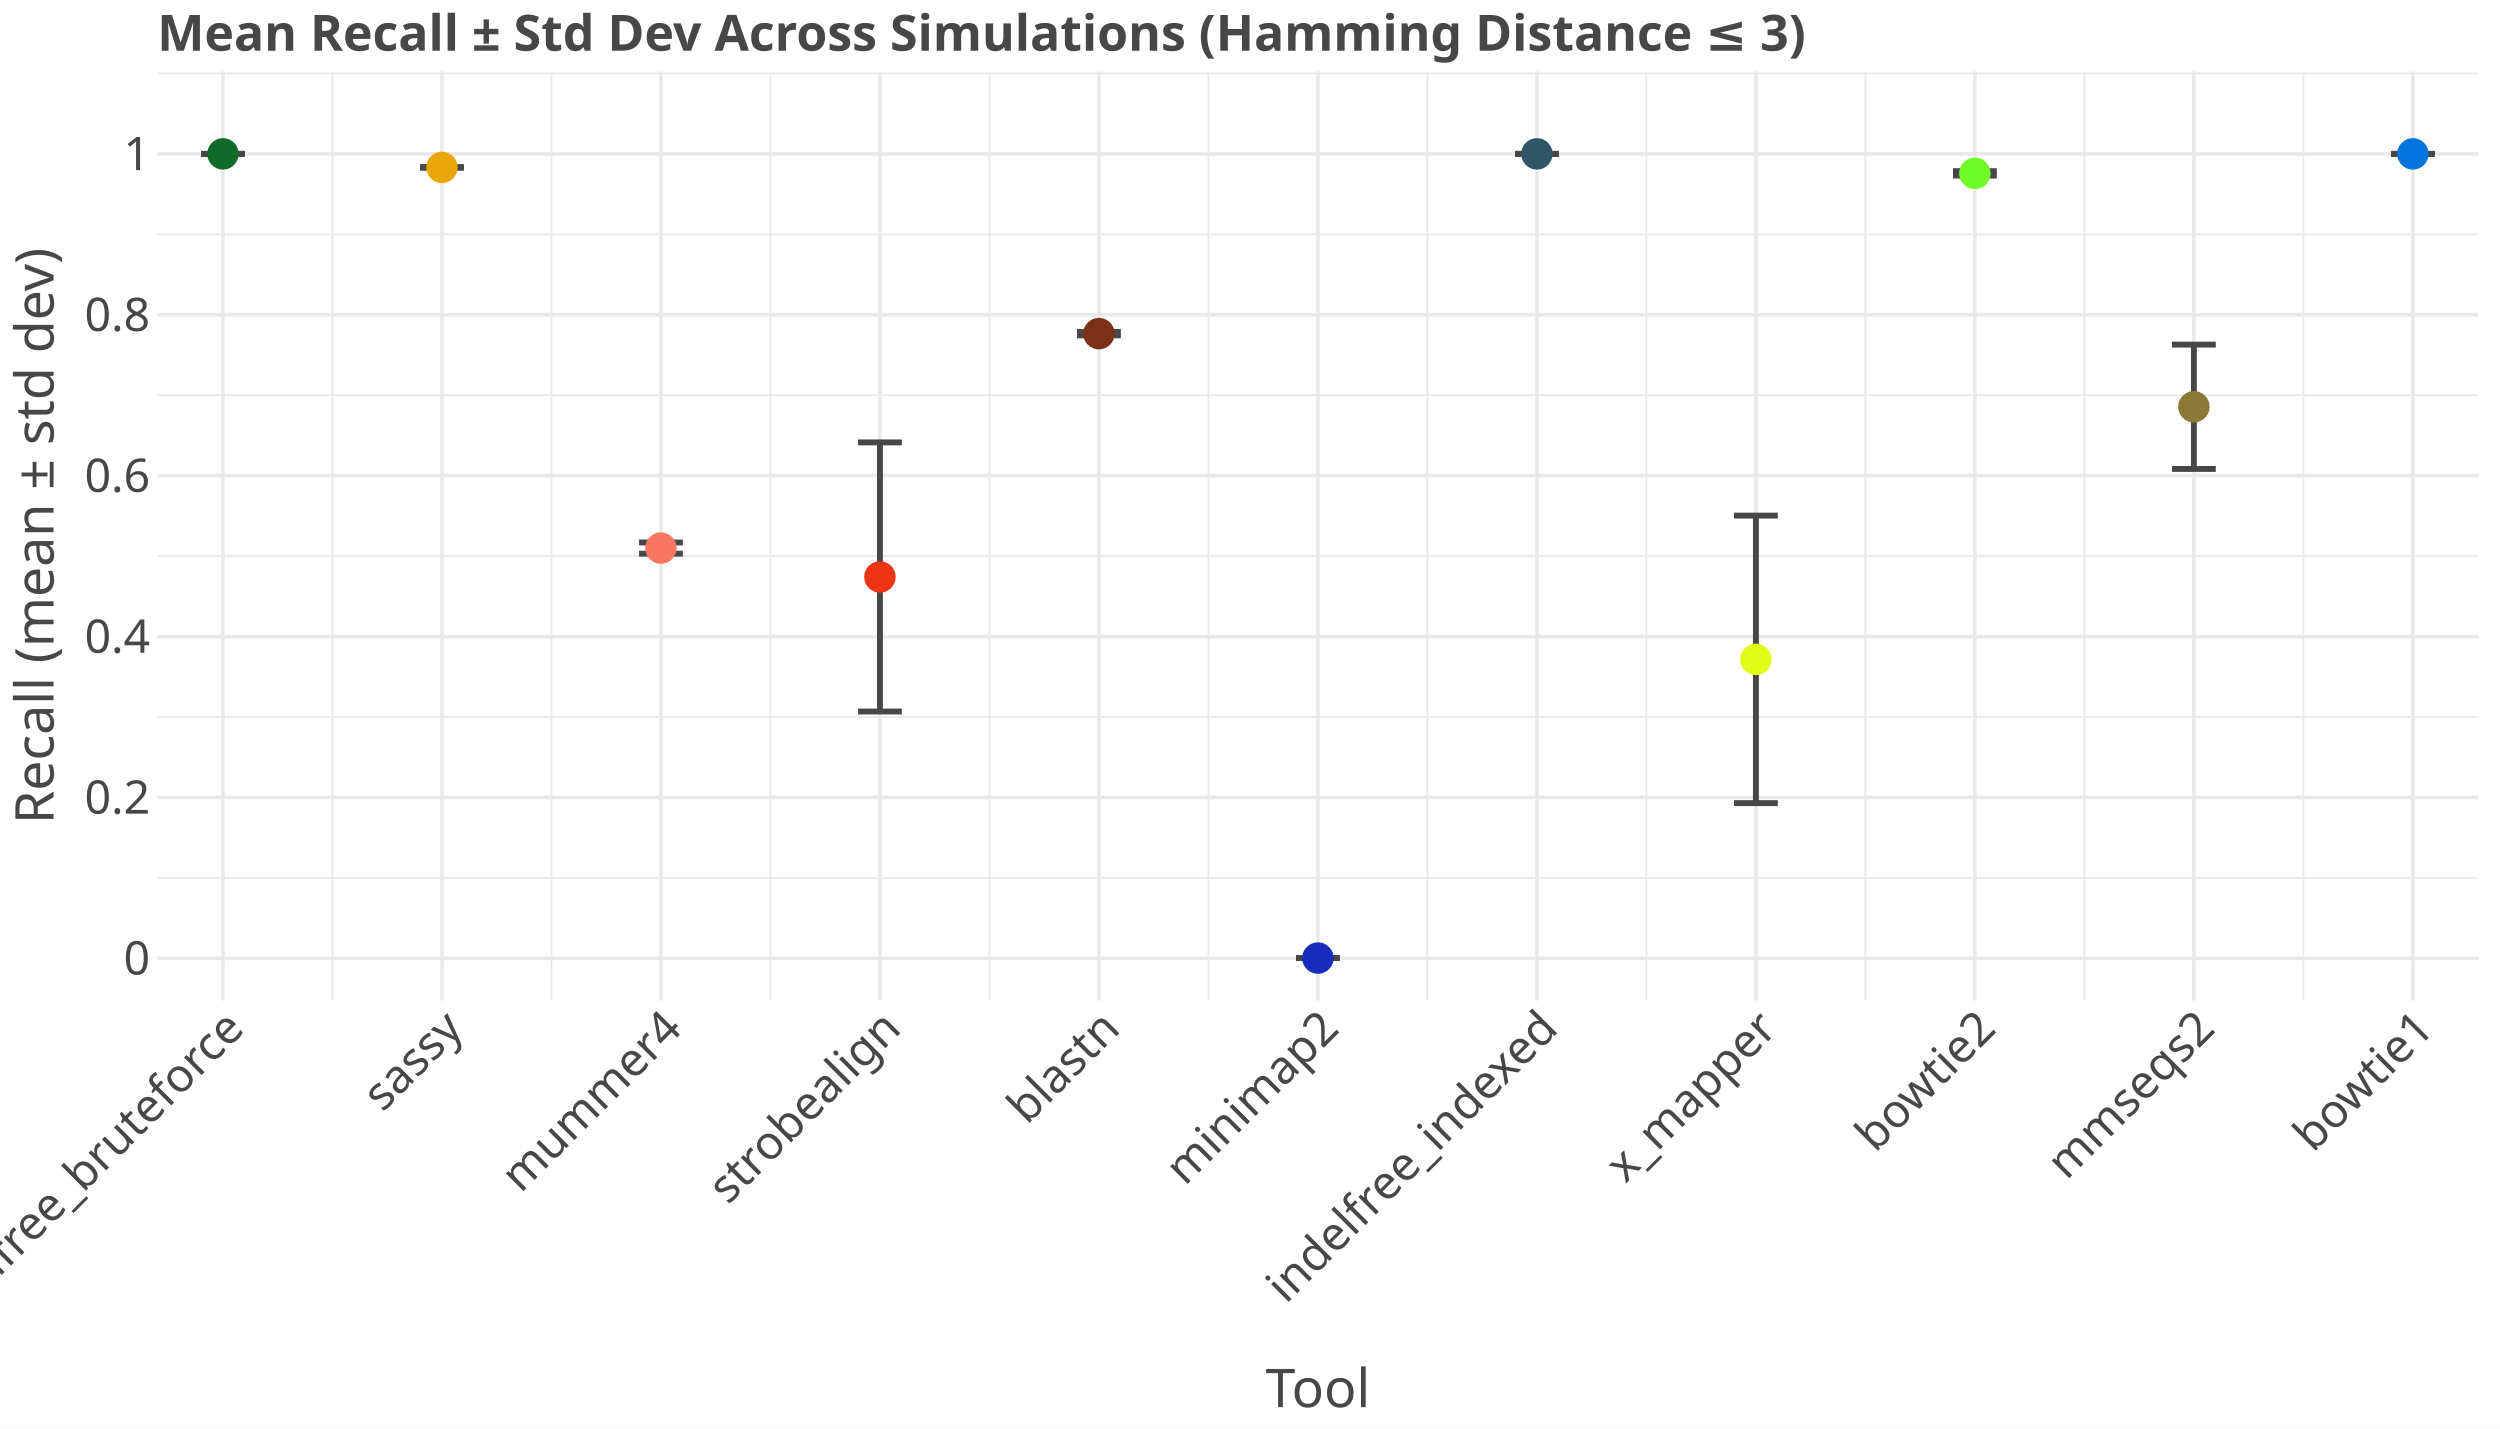
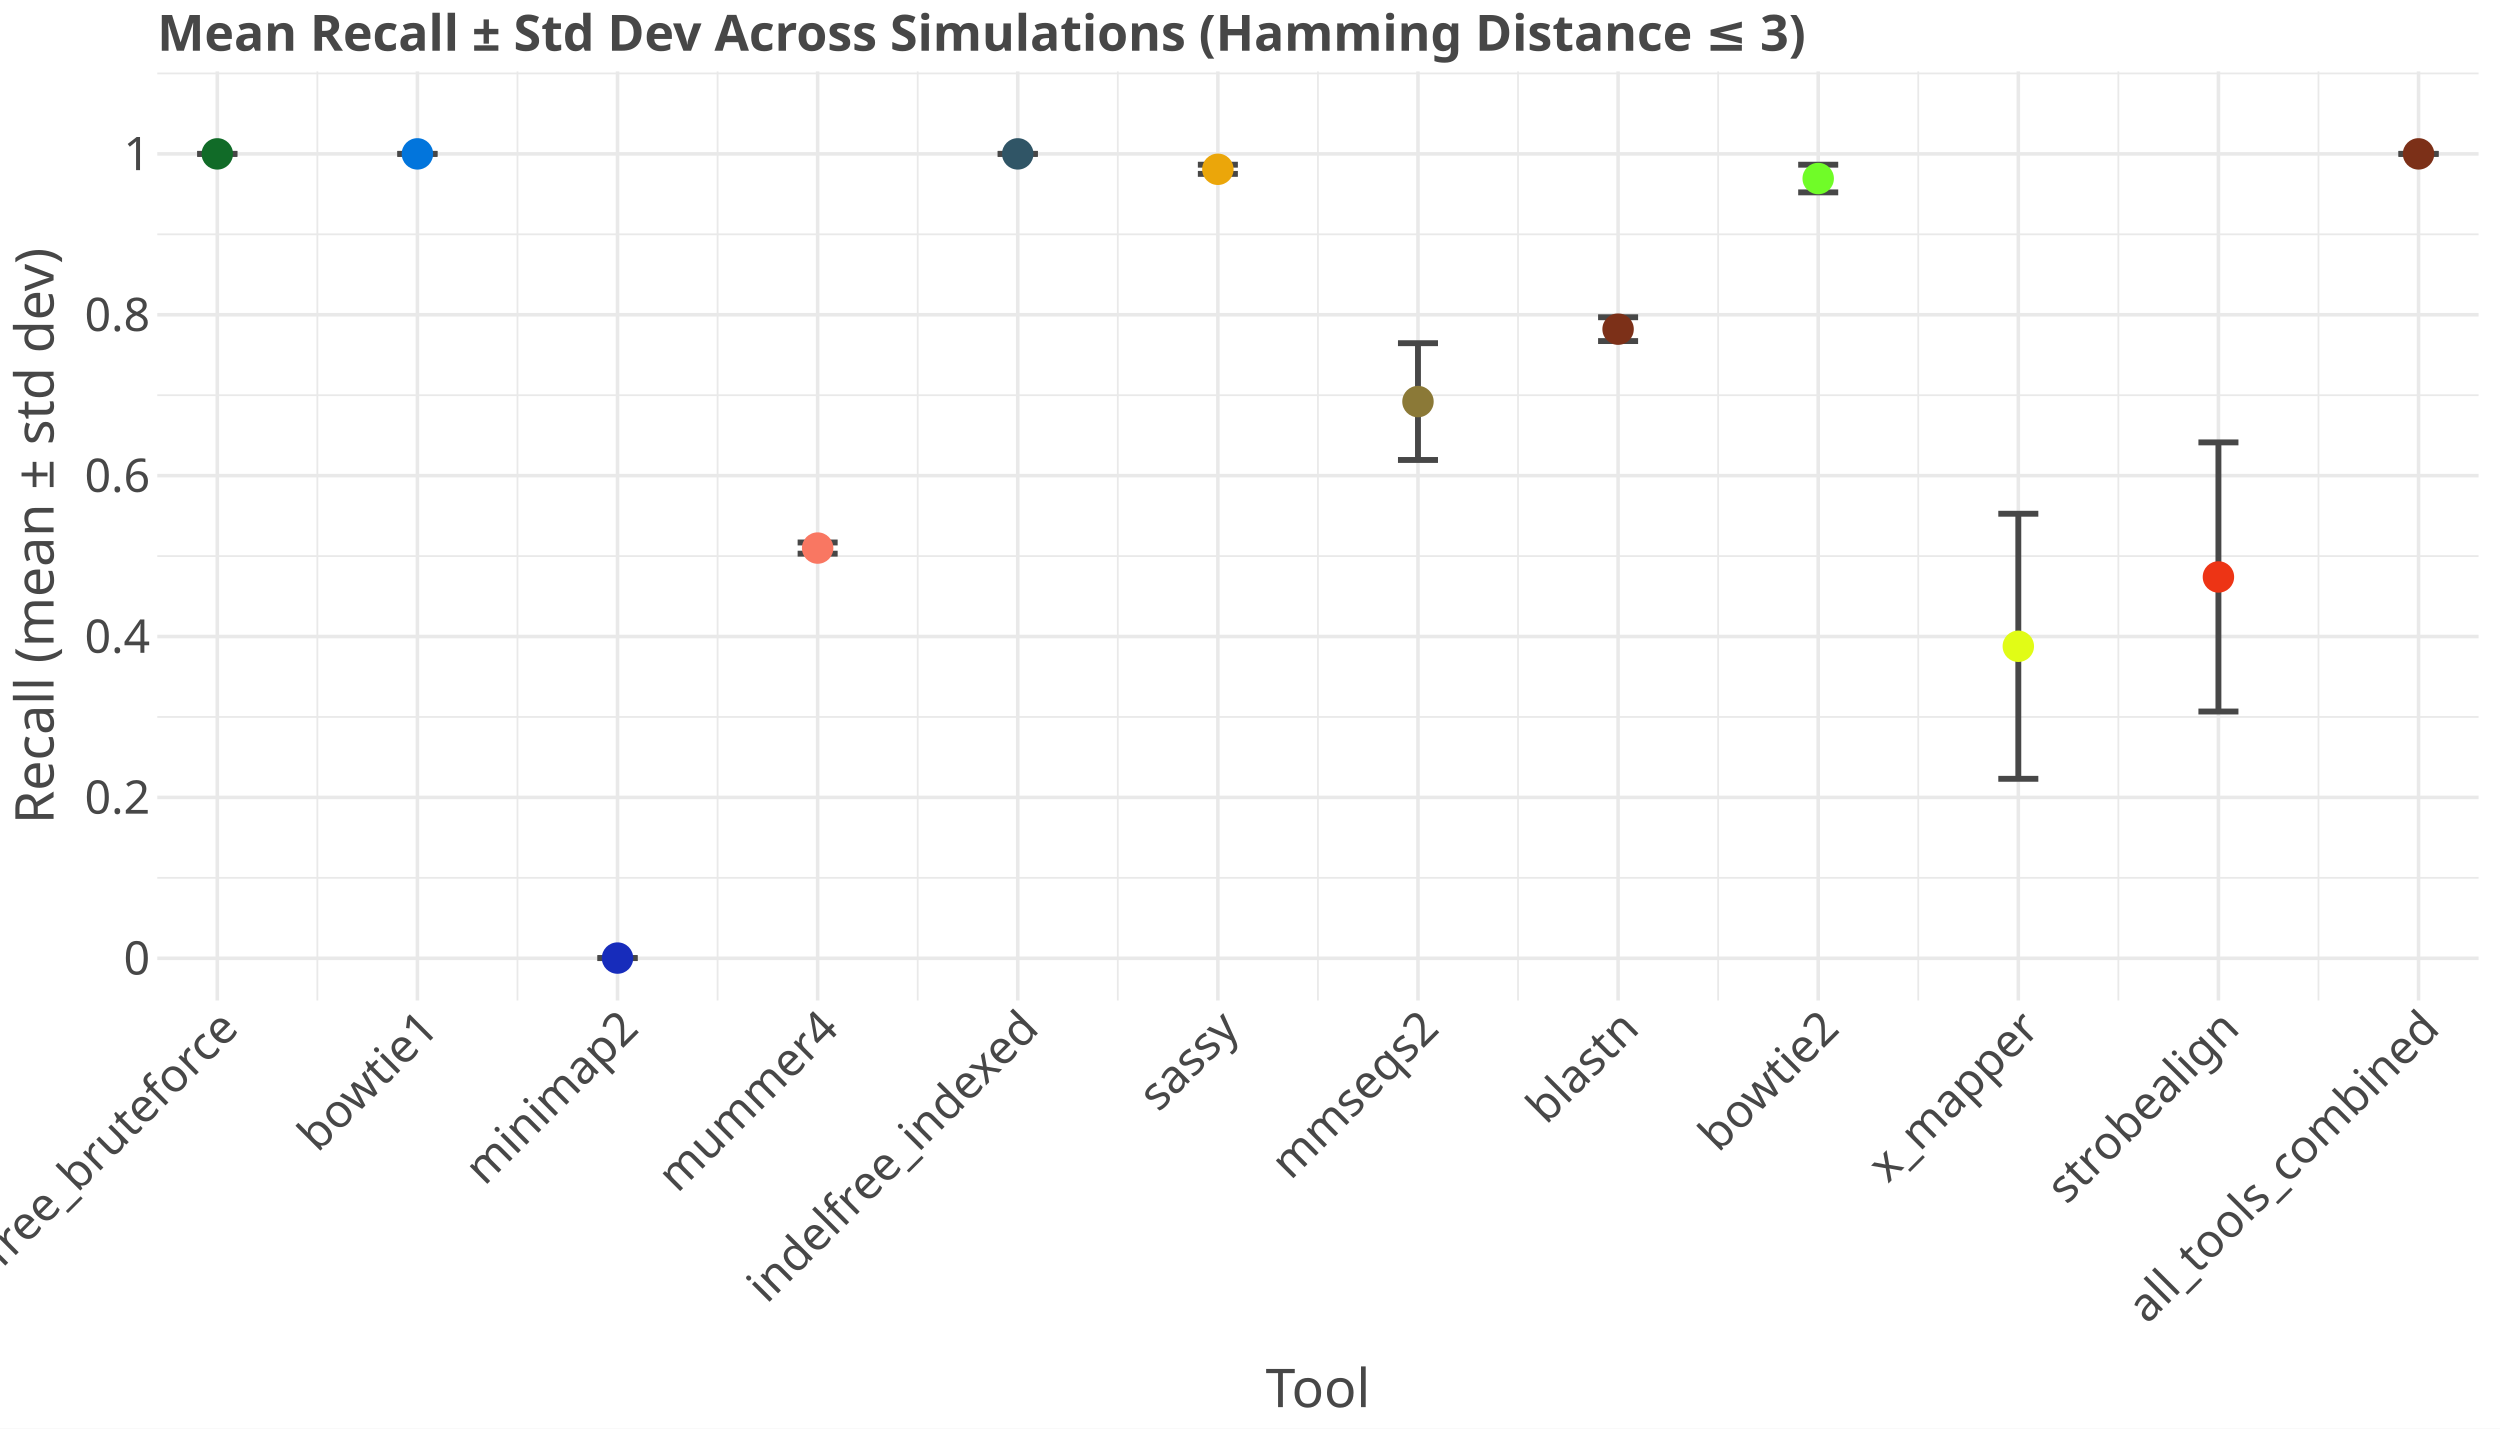
<svg xmlns="http://www.w3.org/2000/svg" display="block" class="plt-container" width="700.0" height="400.0">
  <style type="text/css">
  .plt-container {
   font-family: sans-serif;
   user-select: none;
   -webkit-user-select: none;
   -moz-user-select: none;
   -ms-user-select: none;
}
text {
   text-rendering: optimizeLegibility;
}
- #pRFZIKn .plot-title {
+ #pILmbVU .plot-title {
fill: #474747;
font-weight: bold;
font-style: normal;
font-family: sans-serif;
font-size: 14.0px;

}
- #pRFZIKn .plot-subtitle {
+ #pILmbVU .plot-subtitle {
fill: #474747;
font-weight: normal;
font-style: normal;
font-family: sans-serif;
font-size: 15.0px;

}
- #pRFZIKn .plot-caption {
- fill: #474747;
- font-weight: normal;
- font-style: normal;
- font-family: sans-serif;
- font-size: 13.0px;
- 
- }
- #pRFZIKn .hyperlink-element {
+ #pILmbVU .plot-caption {
+ fill: #474747;
+ font-weight: normal;
+ font-style: normal;
+ font-family: sans-serif;
+ font-size: 13.0px;
+ 
+ }
+ #pILmbVU .hyperlink-element {
fill: #118ed8;
font-weight: normal;
font-style: normal;

}
- #pRFZIKn .legend-title {
+ #pILmbVU .legend-title {
fill: #474747;
font-weight: normal;
font-style: normal;
font-family: sans-serif;
font-size: 15.0px;

}
- #pRFZIKn .legend-item {
- fill: #474747;
- font-weight: normal;
- font-style: normal;
- font-family: sans-serif;
- font-size: 13.0px;
- 
- }
- #pRFZIKn .axis-title-x {
+ #pILmbVU .legend-item {
+ fill: #474747;
+ font-weight: normal;
+ font-style: normal;
+ font-family: sans-serif;
+ font-size: 13.0px;
+ 
+ }
+ #pILmbVU .axis-title-x {
fill: #474747;
font-weight: normal;
font-style: normal;
font-family: sans-serif;
font-size: 15.0px;

}
- #pRFZIKn .axis-text-x {
- fill: #474747;
- font-weight: normal;
- font-style: normal;
- font-family: sans-serif;
- font-size: 13.0px;
- 
- }
- #d2OgTXj .axis-tooltip-text-x {
+ #pILmbVU .axis-text-x {
+ fill: #474747;
+ font-weight: normal;
+ font-style: normal;
+ font-family: sans-serif;
+ font-size: 13.0px;
+ 
+ }
+ #dzUPWEv .axis-tooltip-text-x {
fill: #ffffff;
font-weight: normal;
font-style: normal;
font-family: sans-serif;
font-size: 13.0px;

}
- #pRFZIKn .axis-title-y {
+ #pILmbVU .axis-title-y {
fill: #474747;
font-weight: normal;
font-style: normal;
font-family: sans-serif;
font-size: 15.0px;

}
- #pRFZIKn .axis-text-y {
- fill: #474747;
- font-weight: normal;
- font-style: normal;
- font-family: sans-serif;
- font-size: 13.0px;
- 
- }
- #d2OgTXj .axis-tooltip-text-y {
+ #pILmbVU .axis-text-y {
+ fill: #474747;
+ font-weight: normal;
+ font-style: normal;
+ font-family: sans-serif;
+ font-size: 13.0px;
+ 
+ }
+ #dzUPWEv .axis-tooltip-text-y {
fill: #ffffff;
font-weight: normal;
font-style: normal;
font-family: sans-serif;
font-size: 13.0px;

}
- #pRFZIKn .facet-strip-text-x {
- fill: #474747;
- font-weight: normal;
- font-style: normal;
- font-family: sans-serif;
- font-size: 13.0px;
- 
- }
- #pRFZIKn .facet-strip-text-y {
- fill: #474747;
- font-weight: normal;
- font-style: normal;
- font-family: sans-serif;
- font-size: 13.0px;
- 
- }
- #d2OgTXj .tooltip-text {
- fill: #474747;
- font-weight: normal;
- font-style: normal;
- font-family: sans-serif;
- font-size: 13.0px;
- 
- }
- #d2OgTXj .tooltip-title {
+ #pILmbVU .facet-strip-text-x {
+ fill: #474747;
+ font-weight: normal;
+ font-style: normal;
+ font-family: sans-serif;
+ font-size: 13.0px;
+ 
+ }
+ #pILmbVU .facet-strip-text-y {
+ fill: #474747;
+ font-weight: normal;
+ font-style: normal;
+ font-family: sans-serif;
+ font-size: 13.0px;
+ 
+ }
+ #dzUPWEv .tooltip-text {
+ fill: #474747;
+ font-weight: normal;
+ font-style: normal;
+ font-family: sans-serif;
+ font-size: 13.0px;
+ 
+ }
+ #dzUPWEv .tooltip-title {
fill: #474747;
font-weight: bold;
font-style: normal;
font-family: sans-serif;
font-size: 13.0px;

}
- #d2OgTXj .tooltip-label {
+ #dzUPWEv .tooltip-label {
fill: #474747;
font-weight: bold;
font-style: normal;
font-family: sans-serif;
font-size: 13.0px;

}

  </style>
-   <g id="pRFZIKn">
+   <g id="pILmbVU">
    <path fill-rule="evenodd" fill="rgb(255,255,255)" fill-opacity="1.0" d="M0.0 0.0 L0.0 400.0 L700.0 400.0 L700.0 0.0 Z">
    </path>
    <g transform="translate(21.0 20.0 ) ">
      <g>
        <g transform="translate(23.0347 0.0 ) ">
          <g>
-             <line x1="49.054" y1="0.0" x2="49.054" y2="260.145" stroke="rgb(233,233,233)" stroke-opacity="1.0" stroke-width="0.5" fill="none">
-             </line>
-             <line x1="110.371" y1="0.0" x2="110.371" y2="260.145" stroke="rgb(233,233,233)" stroke-opacity="1.0" stroke-width="0.5" fill="none">
-             </line>
-             <line x1="171.689" y1="0.0" x2="171.689" y2="260.145" stroke="rgb(233,233,233)" stroke-opacity="1.0" stroke-width="0.5" fill="none">
-             </line>
-             <line x1="233.006" y1="0.0" x2="233.006" y2="260.145" stroke="rgb(233,233,233)" stroke-opacity="1.0" stroke-width="0.5" fill="none">
-             </line>
-             <line x1="294.324" y1="0.0" x2="294.324" y2="260.145" stroke="rgb(233,233,233)" stroke-opacity="1.0" stroke-width="0.5" fill="none">
-             </line>
-             <line x1="355.641" y1="0.0" x2="355.641" y2="260.145" stroke="rgb(233,233,233)" stroke-opacity="1.0" stroke-width="0.5" fill="none">
-             </line>
-             <line x1="416.959" y1="0.0" x2="416.959" y2="260.145" stroke="rgb(233,233,233)" stroke-opacity="1.0" stroke-width="0.5" fill="none">
-             </line>
-             <line x1="478.276" y1="0.0" x2="478.276" y2="260.145" stroke="rgb(233,233,233)" stroke-opacity="1.0" stroke-width="0.5" fill="none">
-             </line>
-             <line x1="539.594" y1="0.0" x2="539.594" y2="260.145" stroke="rgb(233,233,233)" stroke-opacity="1.0" stroke-width="0.5" fill="none">
-             </line>
-             <line x1="600.911" y1="0.0" x2="600.911" y2="260.145" stroke="rgb(233,233,233)" stroke-opacity="1.0" stroke-width="0.5" fill="none">
-             </line>
-             <line x1="18.395" y1="0.0" x2="18.395" y2="260.145" stroke="rgb(233,233,233)" stroke-opacity="1.0" stroke-width="1.0" fill="none">
-             </line>
-             <line x1="79.713" y1="0.0" x2="79.713" y2="260.145" stroke="rgb(233,233,233)" stroke-opacity="1.0" stroke-width="1.0" fill="none">
-             </line>
-             <line x1="141.03" y1="0.0" x2="141.03" y2="260.145" stroke="rgb(233,233,233)" stroke-opacity="1.0" stroke-width="1.0" fill="none">
-             </line>
-             <line x1="202.348" y1="0.0" x2="202.348" y2="260.145" stroke="rgb(233,233,233)" stroke-opacity="1.0" stroke-width="1.0" fill="none">
-             </line>
-             <line x1="263.665" y1="0.0" x2="263.665" y2="260.145" stroke="rgb(233,233,233)" stroke-opacity="1.0" stroke-width="1.0" fill="none">
-             </line>
-             <line x1="324.983" y1="0.0" x2="324.983" y2="260.145" stroke="rgb(233,233,233)" stroke-opacity="1.0" stroke-width="1.0" fill="none">
-             </line>
-             <line x1="386.3" y1="0.0" x2="386.3" y2="260.145" stroke="rgb(233,233,233)" stroke-opacity="1.0" stroke-width="1.0" fill="none">
-             </line>
-             <line x1="447.618" y1="0.0" x2="447.618" y2="260.145" stroke="rgb(233,233,233)" stroke-opacity="1.0" stroke-width="1.0" fill="none">
-             </line>
-             <line x1="508.935" y1="0.0" x2="508.935" y2="260.145" stroke="rgb(233,233,233)" stroke-opacity="1.0" stroke-width="1.0" fill="none">
-             </line>
-             <line x1="570.253" y1="0.0" x2="570.253" y2="260.145" stroke="rgb(233,233,233)" stroke-opacity="1.0" stroke-width="1.0" fill="none">
-             </line>
-             <line x1="631.57" y1="0.0" x2="631.57" y2="260.145" stroke="rgb(233,233,233)" stroke-opacity="1.0" stroke-width="1.0" fill="none">
+             <line x1="44.825" y1="0.0" x2="44.825" y2="260.145" stroke="rgb(233,233,233)" stroke-opacity="1.0" stroke-width="0.5" fill="none">
+             </line>
+             <line x1="100.857" y1="0.0" x2="100.857" y2="260.145" stroke="rgb(233,233,233)" stroke-opacity="1.0" stroke-width="0.5" fill="none">
+             </line>
+             <line x1="156.888" y1="0.0" x2="156.888" y2="260.145" stroke="rgb(233,233,233)" stroke-opacity="1.0" stroke-width="0.5" fill="none">
+             </line>
+             <line x1="212.92" y1="0.0" x2="212.92" y2="260.145" stroke="rgb(233,233,233)" stroke-opacity="1.0" stroke-width="0.5" fill="none">
+             </line>
+             <line x1="268.951" y1="0.0" x2="268.951" y2="260.145" stroke="rgb(233,233,233)" stroke-opacity="1.0" stroke-width="0.5" fill="none">
+             </line>
+             <line x1="324.983" y1="0.0" x2="324.983" y2="260.145" stroke="rgb(233,233,233)" stroke-opacity="1.0" stroke-width="0.5" fill="none">
+             </line>
+             <line x1="381.014" y1="0.0" x2="381.014" y2="260.145" stroke="rgb(233,233,233)" stroke-opacity="1.0" stroke-width="0.5" fill="none">
+             </line>
+             <line x1="437.046" y1="0.0" x2="437.046" y2="260.145" stroke="rgb(233,233,233)" stroke-opacity="1.0" stroke-width="0.5" fill="none">
+             </line>
+             <line x1="493.077" y1="0.0" x2="493.077" y2="260.145" stroke="rgb(233,233,233)" stroke-opacity="1.0" stroke-width="0.5" fill="none">
+             </line>
+             <line x1="549.109" y1="0.0" x2="549.109" y2="260.145" stroke="rgb(233,233,233)" stroke-opacity="1.0" stroke-width="0.5" fill="none">
+             </line>
+             <line x1="605.14" y1="0.0" x2="605.14" y2="260.145" stroke="rgb(233,233,233)" stroke-opacity="1.0" stroke-width="0.5" fill="none">
+             </line>
+             <line x1="16.809" y1="0.0" x2="16.809" y2="260.145" stroke="rgb(233,233,233)" stroke-opacity="1.0" stroke-width="1.0" fill="none">
+             </line>
+             <line x1="72.841" y1="0.0" x2="72.841" y2="260.145" stroke="rgb(233,233,233)" stroke-opacity="1.0" stroke-width="1.0" fill="none">
+             </line>
+             <line x1="128.872" y1="0.0" x2="128.872" y2="260.145" stroke="rgb(233,233,233)" stroke-opacity="1.0" stroke-width="1.0" fill="none">
+             </line>
+             <line x1="184.904" y1="0.0" x2="184.904" y2="260.145" stroke="rgb(233,233,233)" stroke-opacity="1.0" stroke-width="1.0" fill="none">
+             </line>
+             <line x1="240.935" y1="0.0" x2="240.935" y2="260.145" stroke="rgb(233,233,233)" stroke-opacity="1.0" stroke-width="1.0" fill="none">
+             </line>
+             <line x1="296.967" y1="0.0" x2="296.967" y2="260.145" stroke="rgb(233,233,233)" stroke-opacity="1.0" stroke-width="1.0" fill="none">
+             </line>
+             <line x1="352.998" y1="0.0" x2="352.998" y2="260.145" stroke="rgb(233,233,233)" stroke-opacity="1.0" stroke-width="1.0" fill="none">
+             </line>
+             <line x1="409.03" y1="0.0" x2="409.03" y2="260.145" stroke="rgb(233,233,233)" stroke-opacity="1.0" stroke-width="1.0" fill="none">
+             </line>
+             <line x1="465.061" y1="0.0" x2="465.061" y2="260.145" stroke="rgb(233,233,233)" stroke-opacity="1.0" stroke-width="1.0" fill="none">
+             </line>
+             <line x1="521.093" y1="0.0" x2="521.093" y2="260.145" stroke="rgb(233,233,233)" stroke-opacity="1.0" stroke-width="1.0" fill="none">
+             </line>
+             <line x1="577.124" y1="0.0" x2="577.124" y2="260.145" stroke="rgb(233,233,233)" stroke-opacity="1.0" stroke-width="1.0" fill="none">
+             </line>
+             <line x1="633.156" y1="0.0" x2="633.156" y2="260.145" stroke="rgb(233,233,233)" stroke-opacity="1.0" stroke-width="1.0" fill="none">
            </line>
          </g>
        </g>
        <g transform="translate(23.0347 0.0 ) ">
          <g>
            <line x1="0.0" y1="225.797" x2="649.965" y2="225.797" stroke="rgb(233,233,233)" stroke-opacity="1.0" stroke-width="0.5" fill="none">
            </line>
            <line x1="0.0" y1="180.75" x2="649.965" y2="180.75" stroke="rgb(233,233,233)" stroke-opacity="1.0" stroke-width="0.5" fill="none">
            </line>
            <line x1="0.0" y1="135.703" x2="649.965" y2="135.703" stroke="rgb(233,233,233)" stroke-opacity="1.0" stroke-width="0.5" fill="none">
            </line>
            <line x1="0.0" y1="90.657" x2="649.965" y2="90.657" stroke="rgb(233,233,233)" stroke-opacity="1.0" stroke-width="0.5" fill="none">
            </line>
            <line x1="0.0" y1="45.61" x2="649.965" y2="45.61" stroke="rgb(233,233,233)" stroke-opacity="1.0" stroke-width="0.5" fill="none">
            </line>
            <line x1="0.0" y1="0.563" x2="649.965" y2="0.563" stroke="rgb(233,233,233)" stroke-opacity="1.0" stroke-width="0.5" fill="none">
            </line>
            <line x1="0.0" y1="248.32" x2="649.965" y2="248.32" stroke="rgb(233,233,233)" stroke-opacity="1.0" stroke-width="1.0" fill="none">
            </line>
            <line x1="0.0" y1="203.274" x2="649.965" y2="203.274" stroke="rgb(233,233,233)" stroke-opacity="1.0" stroke-width="1.0" fill="none">
            </line>
            <line x1="0.0" y1="158.227" x2="649.965" y2="158.227" stroke="rgb(233,233,233)" stroke-opacity="1.0" stroke-width="1.0" fill="none">
            </line>
            <line x1="0.0" y1="113.18" x2="649.965" y2="113.18" stroke="rgb(233,233,233)" stroke-opacity="1.0" stroke-width="1.0" fill="none">
            </line>
            <line x1="0.0" y1="68.133" x2="649.965" y2="68.133" stroke="rgb(233,233,233)" stroke-opacity="1.0" stroke-width="1.0" fill="none">
            </line>
            <line x1="0.0" y1="23.086" x2="649.965" y2="23.086" stroke="rgb(233,233,233)" stroke-opacity="1.0" stroke-width="1.0" fill="none">
            </line>
          </g>
        </g>
      </g>
-       <g clip-path="url(#cFKnZC7)" clip-bounds-jfx="[rect (23.035, 0.0), (649.965, 260.145)]">
+       <g clip-path="url(#cSX92jQ)" clip-bounds-jfx="[rect (23.035, 0.0), (649.965, 260.145)]">
        <g transform="translate(23.0347 0.0 ) ">
          <g>
            <g>
              <g>
-                 <line x1="12.263" y1="23.086" x2="24.527" y2="23.086" stroke="rgb(71,71,71)" stroke-opacity="1.0" fill="none" stroke-width="1.65">
-                 </line>
-                 <line x1="12.263" y1="23.086" x2="24.527" y2="23.086" stroke="rgb(71,71,71)" stroke-opacity="1.0" fill="none" stroke-width="1.65">
-                 </line>
-                 <line x1="18.395" y1="23.086" x2="18.395" y2="23.086" stroke="rgb(71,71,71)" stroke-opacity="1.0" fill="none" stroke-width="1.65">
-                 </line>
-               </g>
-               <g>
-                 <line x1="73.581" y1="26.991" x2="85.844" y2="26.991" stroke="rgb(71,71,71)" stroke-opacity="1.0" fill="none" stroke-width="1.65">
-                 </line>
-                 <line x1="73.581" y1="26.768" x2="85.844" y2="26.768" stroke="rgb(71,71,71)" stroke-opacity="1.0" fill="none" stroke-width="1.65">
-                 </line>
-                 <line x1="79.713" y1="26.991" x2="79.713" y2="26.768" stroke="rgb(71,71,71)" stroke-opacity="1.0" fill="none" stroke-width="1.65">
-                 </line>
-               </g>
-               <g>
-                 <line x1="134.898" y1="135.027" x2="147.162" y2="135.027" stroke="rgb(71,71,71)" stroke-opacity="1.0" fill="none" stroke-width="1.65">
-                 </line>
-                 <line x1="134.898" y1="131.894" x2="147.162" y2="131.894" stroke="rgb(71,71,71)" stroke-opacity="1.0" fill="none" stroke-width="1.65">
-                 </line>
-                 <line x1="141.03" y1="135.027" x2="141.03" y2="131.894" stroke="rgb(71,71,71)" stroke-opacity="1.0" fill="none" stroke-width="1.65">
-                 </line>
-               </g>
-               <g>
-                 <line x1="196.216" y1="179.224" x2="208.479" y2="179.224" stroke="rgb(71,71,71)" stroke-opacity="1.0" fill="none" stroke-width="1.65">
-                 </line>
-                 <line x1="196.216" y1="103.87" x2="208.479" y2="103.87" stroke="rgb(71,71,71)" stroke-opacity="1.0" fill="none" stroke-width="1.65">
-                 </line>
-                 <line x1="202.348" y1="179.224" x2="202.348" y2="103.87" stroke="rgb(71,71,71)" stroke-opacity="1.0" fill="none" stroke-width="1.65">
-                 </line>
-               </g>
-               <g>
-                 <line x1="257.533" y1="73.901" x2="269.797" y2="73.901" stroke="rgb(71,71,71)" stroke-opacity="1.0" fill="none" stroke-width="1.65">
-                 </line>
-                 <line x1="257.533" y1="72.925" x2="269.797" y2="72.925" stroke="rgb(71,71,71)" stroke-opacity="1.0" fill="none" stroke-width="1.65">
-                 </line>
-                 <line x1="263.665" y1="73.901" x2="263.665" y2="72.925" stroke="rgb(71,71,71)" stroke-opacity="1.0" fill="none" stroke-width="1.65">
-                 </line>
-               </g>
-               <g>
-                 <line x1="318.851" y1="248.272" x2="331.114" y2="248.272" stroke="rgb(71,71,71)" stroke-opacity="1.0" fill="none" stroke-width="1.65">
-                 </line>
-                 <line x1="318.851" y1="248.252" x2="331.114" y2="248.252" stroke="rgb(71,71,71)" stroke-opacity="1.0" fill="none" stroke-width="1.65">
-                 </line>
-                 <line x1="324.983" y1="248.272" x2="324.983" y2="248.252" stroke="rgb(71,71,71)" stroke-opacity="1.0" fill="none" stroke-width="1.65">
-                 </line>
-               </g>
-               <g>
-                 <line x1="380.168" y1="23.086" x2="392.432" y2="23.086" stroke="rgb(71,71,71)" stroke-opacity="1.0" fill="none" stroke-width="1.65">
-                 </line>
-                 <line x1="380.168" y1="23.086" x2="392.432" y2="23.086" stroke="rgb(71,71,71)" stroke-opacity="1.0" fill="none" stroke-width="1.65">
-                 </line>
-                 <line x1="386.3" y1="23.086" x2="386.3" y2="23.086" stroke="rgb(71,71,71)" stroke-opacity="1.0" fill="none" stroke-width="1.65">
-                 </line>
-               </g>
-               <g>
-                 <line x1="441.486" y1="204.879" x2="453.749" y2="204.879" stroke="rgb(71,71,71)" stroke-opacity="1.0" fill="none" stroke-width="1.65">
-                 </line>
-                 <line x1="441.486" y1="124.365" x2="453.749" y2="124.365" stroke="rgb(71,71,71)" stroke-opacity="1.0" fill="none" stroke-width="1.65">
-                 </line>
-                 <line x1="447.618" y1="204.879" x2="447.618" y2="124.365" stroke="rgb(71,71,71)" stroke-opacity="1.0" fill="none" stroke-width="1.65">
-                 </line>
-               </g>
-               <g>
-                 <line x1="502.803" y1="29.167" x2="515.067" y2="29.167" stroke="rgb(71,71,71)" stroke-opacity="1.0" fill="none" stroke-width="1.65">
-                 </line>
-                 <line x1="502.803" y1="27.918" x2="515.067" y2="27.918" stroke="rgb(71,71,71)" stroke-opacity="1.0" fill="none" stroke-width="1.65">
-                 </line>
-                 <line x1="508.935" y1="29.167" x2="508.935" y2="27.918" stroke="rgb(71,71,71)" stroke-opacity="1.0" fill="none" stroke-width="1.65">
-                 </line>
-               </g>
-               <g>
-                 <line x1="564.121" y1="111.304" x2="576.384" y2="111.304" stroke="rgb(71,71,71)" stroke-opacity="1.0" fill="none" stroke-width="1.65">
-                 </line>
-                 <line x1="564.121" y1="76.487" x2="576.384" y2="76.487" stroke="rgb(71,71,71)" stroke-opacity="1.0" fill="none" stroke-width="1.65">
-                 </line>
-                 <line x1="570.253" y1="111.304" x2="570.253" y2="76.487" stroke="rgb(71,71,71)" stroke-opacity="1.0" fill="none" stroke-width="1.65">
-                 </line>
-               </g>
-               <g>
-                 <line x1="625.438" y1="23.086" x2="637.702" y2="23.086" stroke="rgb(71,71,71)" stroke-opacity="1.0" fill="none" stroke-width="1.65">
-                 </line>
-                 <line x1="625.438" y1="23.086" x2="637.702" y2="23.086" stroke="rgb(71,71,71)" stroke-opacity="1.0" fill="none" stroke-width="1.65">
-                 </line>
-                 <line x1="631.57" y1="23.086" x2="631.57" y2="23.086" stroke="rgb(71,71,71)" stroke-opacity="1.0" fill="none" stroke-width="1.65">
+                 <line x1="11.206" y1="23.086" x2="22.413" y2="23.086" stroke="rgb(71,71,71)" stroke-opacity="1.0" fill="none" stroke-width="1.65">
+                 </line>
+                 <line x1="11.206" y1="23.086" x2="22.413" y2="23.086" stroke="rgb(71,71,71)" stroke-opacity="1.0" fill="none" stroke-width="1.65">
+                 </line>
+                 <line x1="16.809" y1="23.086" x2="16.809" y2="23.086" stroke="rgb(71,71,71)" stroke-opacity="1.0" fill="none" stroke-width="1.65">
+                 </line>
+               </g>
+               <g>
+                 <line x1="67.238" y1="23.086" x2="78.444" y2="23.086" stroke="rgb(71,71,71)" stroke-opacity="1.0" fill="none" stroke-width="1.65">
+                 </line>
+                 <line x1="67.238" y1="23.086" x2="78.444" y2="23.086" stroke="rgb(71,71,71)" stroke-opacity="1.0" fill="none" stroke-width="1.65">
+                 </line>
+                 <line x1="72.841" y1="23.086" x2="72.841" y2="23.086" stroke="rgb(71,71,71)" stroke-opacity="1.0" fill="none" stroke-width="1.65">
+                 </line>
+               </g>
+               <g>
+                 <line x1="123.269" y1="248.272" x2="134.476" y2="248.272" stroke="rgb(71,71,71)" stroke-opacity="1.0" fill="none" stroke-width="1.65">
+                 </line>
+                 <line x1="123.269" y1="248.252" x2="134.476" y2="248.252" stroke="rgb(71,71,71)" stroke-opacity="1.0" fill="none" stroke-width="1.65">
+                 </line>
+                 <line x1="128.872" y1="248.272" x2="128.872" y2="248.252" stroke="rgb(71,71,71)" stroke-opacity="1.0" fill="none" stroke-width="1.65">
+                 </line>
+               </g>
+               <g>
+                 <line x1="179.301" y1="135.027" x2="190.507" y2="135.027" stroke="rgb(71,71,71)" stroke-opacity="1.0" fill="none" stroke-width="1.65">
+                 </line>
+                 <line x1="179.301" y1="131.894" x2="190.507" y2="131.894" stroke="rgb(71,71,71)" stroke-opacity="1.0" fill="none" stroke-width="1.65">
+                 </line>
+                 <line x1="184.904" y1="135.027" x2="184.904" y2="131.894" stroke="rgb(71,71,71)" stroke-opacity="1.0" fill="none" stroke-width="1.65">
+                 </line>
+               </g>
+               <g>
+                 <line x1="235.332" y1="23.086" x2="246.539" y2="23.086" stroke="rgb(71,71,71)" stroke-opacity="1.0" fill="none" stroke-width="1.65">
+                 </line>
+                 <line x1="235.332" y1="23.086" x2="246.539" y2="23.086" stroke="rgb(71,71,71)" stroke-opacity="1.0" fill="none" stroke-width="1.65">
+                 </line>
+                 <line x1="240.935" y1="23.086" x2="240.935" y2="23.086" stroke="rgb(71,71,71)" stroke-opacity="1.0" fill="none" stroke-width="1.65">
+                 </line>
+               </g>
+               <g>
+                 <line x1="291.364" y1="28.687" x2="302.57" y2="28.687" stroke="rgb(71,71,71)" stroke-opacity="1.0" fill="none" stroke-width="1.65">
+                 </line>
+                 <line x1="291.364" y1="26.117" x2="302.57" y2="26.117" stroke="rgb(71,71,71)" stroke-opacity="1.0" fill="none" stroke-width="1.65">
+                 </line>
+                 <line x1="296.967" y1="28.687" x2="296.967" y2="26.117" stroke="rgb(71,71,71)" stroke-opacity="1.0" fill="none" stroke-width="1.65">
+                 </line>
+               </g>
+               <g>
+                 <line x1="347.395" y1="108.792" x2="358.602" y2="108.792" stroke="rgb(71,71,71)" stroke-opacity="1.0" fill="none" stroke-width="1.65">
+                 </line>
+                 <line x1="347.395" y1="76.093" x2="358.602" y2="76.093" stroke="rgb(71,71,71)" stroke-opacity="1.0" fill="none" stroke-width="1.65">
+                 </line>
+                 <line x1="352.998" y1="108.792" x2="352.998" y2="76.093" stroke="rgb(71,71,71)" stroke-opacity="1.0" fill="none" stroke-width="1.65">
+                 </line>
+               </g>
+               <g>
+                 <line x1="403.427" y1="75.499" x2="414.633" y2="75.499" stroke="rgb(71,71,71)" stroke-opacity="1.0" fill="none" stroke-width="1.65">
+                 </line>
+                 <line x1="403.427" y1="68.829" x2="414.633" y2="68.829" stroke="rgb(71,71,71)" stroke-opacity="1.0" fill="none" stroke-width="1.65">
+                 </line>
+                 <line x1="409.03" y1="75.499" x2="409.03" y2="68.829" stroke="rgb(71,71,71)" stroke-opacity="1.0" fill="none" stroke-width="1.65">
+                 </line>
+               </g>
+               <g>
+                 <line x1="459.458" y1="33.864" x2="470.665" y2="33.864" stroke="rgb(71,71,71)" stroke-opacity="1.0" fill="none" stroke-width="1.65">
+                 </line>
+                 <line x1="459.458" y1="26.117" x2="470.665" y2="26.117" stroke="rgb(71,71,71)" stroke-opacity="1.0" fill="none" stroke-width="1.65">
+                 </line>
+                 <line x1="465.061" y1="33.864" x2="465.061" y2="26.117" stroke="rgb(71,71,71)" stroke-opacity="1.0" fill="none" stroke-width="1.65">
+                 </line>
+               </g>
+               <g>
+                 <line x1="515.49" y1="198.066" x2="526.696" y2="198.066" stroke="rgb(71,71,71)" stroke-opacity="1.0" fill="none" stroke-width="1.65">
+                 </line>
+                 <line x1="515.49" y1="123.848" x2="526.696" y2="123.848" stroke="rgb(71,71,71)" stroke-opacity="1.0" fill="none" stroke-width="1.65">
+                 </line>
+                 <line x1="521.093" y1="198.066" x2="521.093" y2="123.848" stroke="rgb(71,71,71)" stroke-opacity="1.0" fill="none" stroke-width="1.65">
+                 </line>
+               </g>
+               <g>
+                 <line x1="571.521" y1="179.224" x2="582.728" y2="179.224" stroke="rgb(71,71,71)" stroke-opacity="1.0" fill="none" stroke-width="1.65">
+                 </line>
+                 <line x1="571.521" y1="103.87" x2="582.728" y2="103.87" stroke="rgb(71,71,71)" stroke-opacity="1.0" fill="none" stroke-width="1.65">
+                 </line>
+                 <line x1="577.124" y1="179.224" x2="577.124" y2="103.87" stroke="rgb(71,71,71)" stroke-opacity="1.0" fill="none" stroke-width="1.65">
+                 </line>
+               </g>
+               <g>
+                 <line x1="627.553" y1="23.086" x2="638.759" y2="23.086" stroke="rgb(71,71,71)" stroke-opacity="1.0" fill="none" stroke-width="1.65">
+                 </line>
+                 <line x1="627.553" y1="23.086" x2="638.759" y2="23.086" stroke="rgb(71,71,71)" stroke-opacity="1.0" fill="none" stroke-width="1.65">
+                 </line>
+                 <line x1="633.156" y1="23.086" x2="633.156" y2="23.086" stroke="rgb(71,71,71)" stroke-opacity="1.0" fill="none" stroke-width="1.65">
                </line>
              </g>
            </g>
            <g>
              <g>
                <g>
-                   <circle fill="#116b28" stroke="#116b28" stroke-opacity="0.0" stroke-width="0.0" cx="18.395" cy="23.086" r="4.4" />
-                   <circle fill="#eba60a" stroke="#eba60a" stroke-opacity="0.0" stroke-width="0.0" cx="79.713" cy="26.879" r="4.4" />
-                   <circle fill="#f97762" stroke="#f97762" stroke-opacity="0.0" stroke-width="0.0" cx="141.03" cy="133.461" r="4.4" />
-                   <circle fill="#ed3415" stroke="#ed3415" stroke-opacity="0.0" stroke-width="0.0" cx="202.348" cy="141.547" r="4.4" />
-                   <circle fill="#7c3018" stroke="#7c3018" stroke-opacity="0.0" stroke-width="0.0" cx="263.665" cy="73.413" r="4.4" />
-                   <circle fill="#172cbb" stroke="#172cbb" stroke-opacity="0.0" stroke-width="0.0" cx="324.983" cy="248.262" r="4.4" />
-                   <circle fill="#305566" stroke="#305566" stroke-opacity="0.0" stroke-width="0.0" cx="386.3" cy="23.086" r="4.4" />
-                   <circle fill="#e1fc16" stroke="#e1fc16" stroke-opacity="0.0" stroke-width="0.0" cx="447.618" cy="164.622" r="4.4" />
-                   <circle fill="#70fc28" stroke="#70fc28" stroke-opacity="0.0" stroke-width="0.0" cx="508.935" cy="28.542" r="4.4" />
-                   <circle fill="#8b7937" stroke="#8b7937" stroke-opacity="0.0" stroke-width="0.0" cx="570.253" cy="93.895" r="4.4" />
-                   <circle fill="#0275dc" stroke="#0275dc" stroke-opacity="0.0" stroke-width="0.0" cx="631.57" cy="23.086" r="4.4" />
+                   <circle fill="#116b28" stroke="#116b28" stroke-opacity="0.0" stroke-width="0.0" cx="16.809" cy="23.086" r="4.4" />
+                   <circle fill="#0275dc" stroke="#0275dc" stroke-opacity="0.0" stroke-width="0.0" cx="72.841" cy="23.086" r="4.4" />
+                   <circle fill="#172cbb" stroke="#172cbb" stroke-opacity="0.0" stroke-width="0.0" cx="128.872" cy="248.262" r="4.4" />
+                   <circle fill="#f97762" stroke="#f97762" stroke-opacity="0.0" stroke-width="0.0" cx="184.904" cy="133.461" r="4.4" />
+                   <circle fill="#305566" stroke="#305566" stroke-opacity="0.0" stroke-width="0.0" cx="240.935" cy="23.086" r="4.4" />
+                   <circle fill="#eba60a" stroke="#eba60a" stroke-opacity="0.0" stroke-width="0.0" cx="296.967" cy="27.402" r="4.4" />
+                   <circle fill="#8b7937" stroke="#8b7937" stroke-opacity="0.0" stroke-width="0.0" cx="352.998" cy="92.443" r="4.4" />
+                   <circle fill="#7c3018" stroke="#7c3018" stroke-opacity="0.0" stroke-width="0.0" cx="409.03" cy="72.164" r="4.4" />
+                   <circle fill="#70fc28" stroke="#70fc28" stroke-opacity="0.0" stroke-width="0.0" cx="465.061" cy="29.991" r="4.4" />
+                   <circle fill="#e1fc16" stroke="#e1fc16" stroke-opacity="0.0" stroke-width="0.0" cx="521.093" cy="160.957" r="4.4" />
+                   <circle fill="#ed3415" stroke="#ed3415" stroke-opacity="0.0" stroke-width="0.0" cx="577.124" cy="141.547" r="4.4" />
+                   <circle fill="#7c3018" stroke="#7c3018" stroke-opacity="0.0" stroke-width="0.0" cx="633.156" cy="23.086" r="4.4" />
                </g>
              </g>
            </g>
          </g>
        </g>
        <defs>
-           <clipPath id="cSxEGvG">
+           <clipPath id="ce4XGiR">
            <rect x="23.035" y="0.0" width="649.965" height="260.145">
            </rect>
          </clipPath>
        </defs>
        <defs>
-           <clipPath id="cFKnZC7">
+           <clipPath id="cSX92jQ">
            <rect x="23.035" y="0.0" width="649.965" height="260.145">
            </rect>
          </clipPath>
        </defs>
      </g>
      <g>
        <g transform="translate(23.0347 260.1451 ) ">
-           <g transform="translate(18.39524 0.0 ) ">
+           <g transform="translate(16.80945 0.0 ) ">
            <g transform="translate(0.0 2.0 ) rotate(-45.0 ) ">
              <text style="font-size:13.0px;" y="0.0" class="axis-text-x" text-anchor="end" dy="0.7em">
                <tspan>indelfree_bruteforce</tspan>
              </text>
            </g>
          </g>
-           <g transform="translate(79.71273 0.0 ) ">
+           <g transform="translate(72.84094 0.0 ) ">
+             <g transform="translate(0.0 2.0 ) rotate(-45.0 ) ">
+               <text style="font-size:13.0px;" y="0.0" class="axis-text-x" text-anchor="end" dy="0.7em">
+                 <tspan>bowtie1</tspan>
+               </text>
+             </g>
+           </g>
+           <g transform="translate(128.8724 0.0 ) ">
+             <g transform="translate(0.0 2.0 ) rotate(-45.0 ) ">
+               <text style="font-size:13.0px;" y="0.0" class="axis-text-x" text-anchor="end" dy="0.7em">
+                 <tspan>minimap2</tspan>
+               </text>
+             </g>
+           </g>
+           <g transform="translate(184.9039 0.0 ) ">
+             <g transform="translate(0.0 2.0 ) rotate(-45.0 ) ">
+               <text style="font-size:13.0px;" y="0.0" class="axis-text-x" text-anchor="end" dy="0.7em">
+                 <tspan>mummer4</tspan>
+               </text>
+             </g>
+           </g>
+           <g transform="translate(240.9354 0.0 ) ">
+             <g transform="translate(0.0 2.0 ) rotate(-45.0 ) ">
+               <text style="font-size:13.0px;" y="0.0" class="axis-text-x" text-anchor="end" dy="0.7em">
+                 <tspan>indelfree_indexed</tspan>
+               </text>
+             </g>
+           </g>
+           <g transform="translate(296.9669 0.0 ) ">
            <g transform="translate(0.0 2.0 ) rotate(-45.0 ) ">
              <text style="font-size:13.0px;" y="0.0" class="axis-text-x" text-anchor="end" dy="0.7em">
                <tspan>sassy</tspan>
              </text>
            </g>
          </g>
-           <g transform="translate(141.0302 0.0 ) ">
-             <g transform="translate(0.0 2.0 ) rotate(-45.0 ) ">
-               <text style="font-size:13.0px;" y="0.0" class="axis-text-x" text-anchor="end" dy="0.7em">
-                 <tspan>mummer4</tspan>
-               </text>
-             </g>
-           </g>
-           <g transform="translate(202.3477 0.0 ) ">
+           <g transform="translate(352.9984 0.0 ) ">
+             <g transform="translate(0.0 2.0 ) rotate(-45.0 ) ">
+               <text style="font-size:13.0px;" y="0.0" class="axis-text-x" text-anchor="end" dy="0.7em">
+                 <tspan>mmseqs2</tspan>
+               </text>
+             </g>
+           </g>
+           <g transform="translate(409.0299 0.0 ) ">
+             <g transform="translate(0.0 2.0 ) rotate(-45.0 ) ">
+               <text style="font-size:13.0px;" y="0.0" class="axis-text-x" text-anchor="end" dy="0.7em">
+                 <tspan>blastn</tspan>
+               </text>
+             </g>
+           </g>
+           <g transform="translate(465.0614 0.0 ) ">
+             <g transform="translate(0.0 2.0 ) rotate(-45.0 ) ">
+               <text style="font-size:13.0px;" y="0.0" class="axis-text-x" text-anchor="end" dy="0.7em">
+                 <tspan>bowtie2</tspan>
+               </text>
+             </g>
+           </g>
+           <g transform="translate(521.0929 0.0 ) ">
+             <g transform="translate(0.0 2.0 ) rotate(-45.0 ) ">
+               <text style="font-size:13.0px;" y="0.0" class="axis-text-x" text-anchor="end" dy="0.7em">
+                 <tspan>x_mapper</tspan>
+               </text>
+             </g>
+           </g>
+           <g transform="translate(577.1244 0.0 ) ">
            <g transform="translate(0.0 2.0 ) rotate(-45.0 ) ">
              <text style="font-size:13.0px;" y="0.0" class="axis-text-x" text-anchor="end" dy="0.7em">
                <tspan>strobealign</tspan>
              </text>
            </g>
          </g>
-           <g transform="translate(263.6652 0.0 ) ">
-             <g transform="translate(0.0 2.0 ) rotate(-45.0 ) ">
-               <text style="font-size:13.0px;" y="0.0" class="axis-text-x" text-anchor="end" dy="0.7em">
-                 <tspan>blastn</tspan>
-               </text>
-             </g>
-           </g>
-           <g transform="translate(324.9826 0.0 ) ">
-             <g transform="translate(0.0 2.0 ) rotate(-45.0 ) ">
-               <text style="font-size:13.0px;" y="0.0" class="axis-text-x" text-anchor="end" dy="0.7em">
-                 <tspan>minimap2</tspan>
-               </text>
-             </g>
-           </g>
-           <g transform="translate(386.3001 0.0 ) ">
-             <g transform="translate(0.0 2.0 ) rotate(-45.0 ) ">
-               <text style="font-size:13.0px;" y="0.0" class="axis-text-x" text-anchor="end" dy="0.7em">
-                 <tspan>indelfree_indexed</tspan>
-               </text>
-             </g>
-           </g>
-           <g transform="translate(447.6176 0.0 ) ">
-             <g transform="translate(0.0 2.0 ) rotate(-45.0 ) ">
-               <text style="font-size:13.0px;" y="0.0" class="axis-text-x" text-anchor="end" dy="0.7em">
-                 <tspan>x_mapper</tspan>
-               </text>
-             </g>
-           </g>
-           <g transform="translate(508.9351 0.0 ) ">
-             <g transform="translate(0.0 2.0 ) rotate(-45.0 ) ">
-               <text style="font-size:13.0px;" y="0.0" class="axis-text-x" text-anchor="end" dy="0.7em">
-                 <tspan>bowtie2</tspan>
-               </text>
-             </g>
-           </g>
-           <g transform="translate(570.2526 0.0 ) ">
-             <g transform="translate(0.0 2.0 ) rotate(-45.0 ) ">
-               <text style="font-size:13.0px;" y="0.0" class="axis-text-x" text-anchor="end" dy="0.7em">
-                 <tspan>mmseqs2</tspan>
-               </text>
-             </g>
-           </g>
-           <g transform="translate(631.5701 0.0 ) ">
-             <g transform="translate(0.0 2.0 ) rotate(-45.0 ) ">
-               <text style="font-size:13.0px;" y="0.0" class="axis-text-x" text-anchor="end" dy="0.7em">
-                 <tspan>bowtie1</tspan>
+           <g transform="translate(633.1559 0.0 ) ">
+             <g transform="translate(0.0 2.0 ) rotate(-45.0 ) ">
+               <text style="font-size:13.0px;" y="0.0" class="axis-text-x" text-anchor="end" dy="0.7em">
+                 <tspan>all_tools_combined</tspan>
              </text>
            </g>
          </g>
        </g>
        <g transform="translate(23.0347 0.0 ) ">
          <g transform="translate(0.0 248.3203 ) ">
            <g transform="translate(-2.0 0.0 ) ">
              <text style="font-size:13.0px;" y="0.0" class="axis-text-y" text-anchor="end" dy="0.35em">
                <tspan>0</tspan>
              </text>
            </g>
          </g>
          <g transform="translate(0.0 203.2736 ) ">
            <g transform="translate(-2.0 0.0 ) ">
              <text style="font-size:13.0px;" y="0.0" class="axis-text-y" text-anchor="end" dy="0.35em">
                <tspan>0.2</tspan>
              </text>
            </g>
          </g>
          <g transform="translate(0.0 158.2268 ) ">
            <g transform="translate(-2.0 0.0 ) ">
              <text style="font-size:13.0px;" y="0.0" class="axis-text-y" text-anchor="end" dy="0.35em">
                <tspan>0.4</tspan>
              </text>
            </g>
          </g>
          <g transform="translate(0.0 113.18 ) ">
            <g transform="translate(-2.0 0.0 ) ">
              <text style="font-size:13.0px;" y="0.0" class="axis-text-y" text-anchor="end" dy="0.35em">
                <tspan>0.6</tspan>
              </text>
            </g>
          </g>
          <g transform="translate(0.0 68.13324 ) ">
            <g transform="translate(-2.0 0.0 ) ">
              <text style="font-size:13.0px;" y="0.0" class="axis-text-y" text-anchor="end" dy="0.35em">
                <tspan>0.8</tspan>
              </text>
            </g>
          </g>
          <g transform="translate(0.0 23.08647 ) ">
            <g transform="translate(-2.0 0.0 ) ">
              <text style="font-size:13.0px;" y="0.0" class="axis-text-y" text-anchor="end" dy="0.35em">
                <tspan>1</tspan>
              </text>
            </g>
          </g>
        </g>
      </g>
    </g>
    <g transform="translate(44.0347 14.2 ) ">
      <text style="font-size:14.0px;" y="0.0" class="plot-title">
        <tspan>Mean Recall ± Std Dev Across Simulations (Hamming Distance ≤ 3)</tspan>
      </text>
    </g>
    <g transform="translate(15.0 150.0726 ) rotate(-90.0 ) ">
      <text style="font-size:15.0px;" y="0.0" class="axis-title-y" text-anchor="middle">
        <tspan>Recall (mean ± std dev)</tspan>
      </text>
    </g>
    <g transform="translate(369.0174 394.0 ) ">
      <text style="font-size:15.0px;" y="0.0" class="axis-title-x" text-anchor="middle">
        <tspan>Tool</tspan>
      </text>
    </g>
    <path fill="rgb(0,0,0)" fill-opacity="0.0" stroke="rgb(71,71,71)" stroke-opacity="1.0" stroke-width="0.0" d="M0.0 0.0 L0.0 400.0 L700.0 400.0 L700.0 0.0 Z" pointer-events="none">
    </path>
  </g>
-   <g id="d2OgTXj">
+   <g id="dzUPWEv">
  </g>
</svg>
